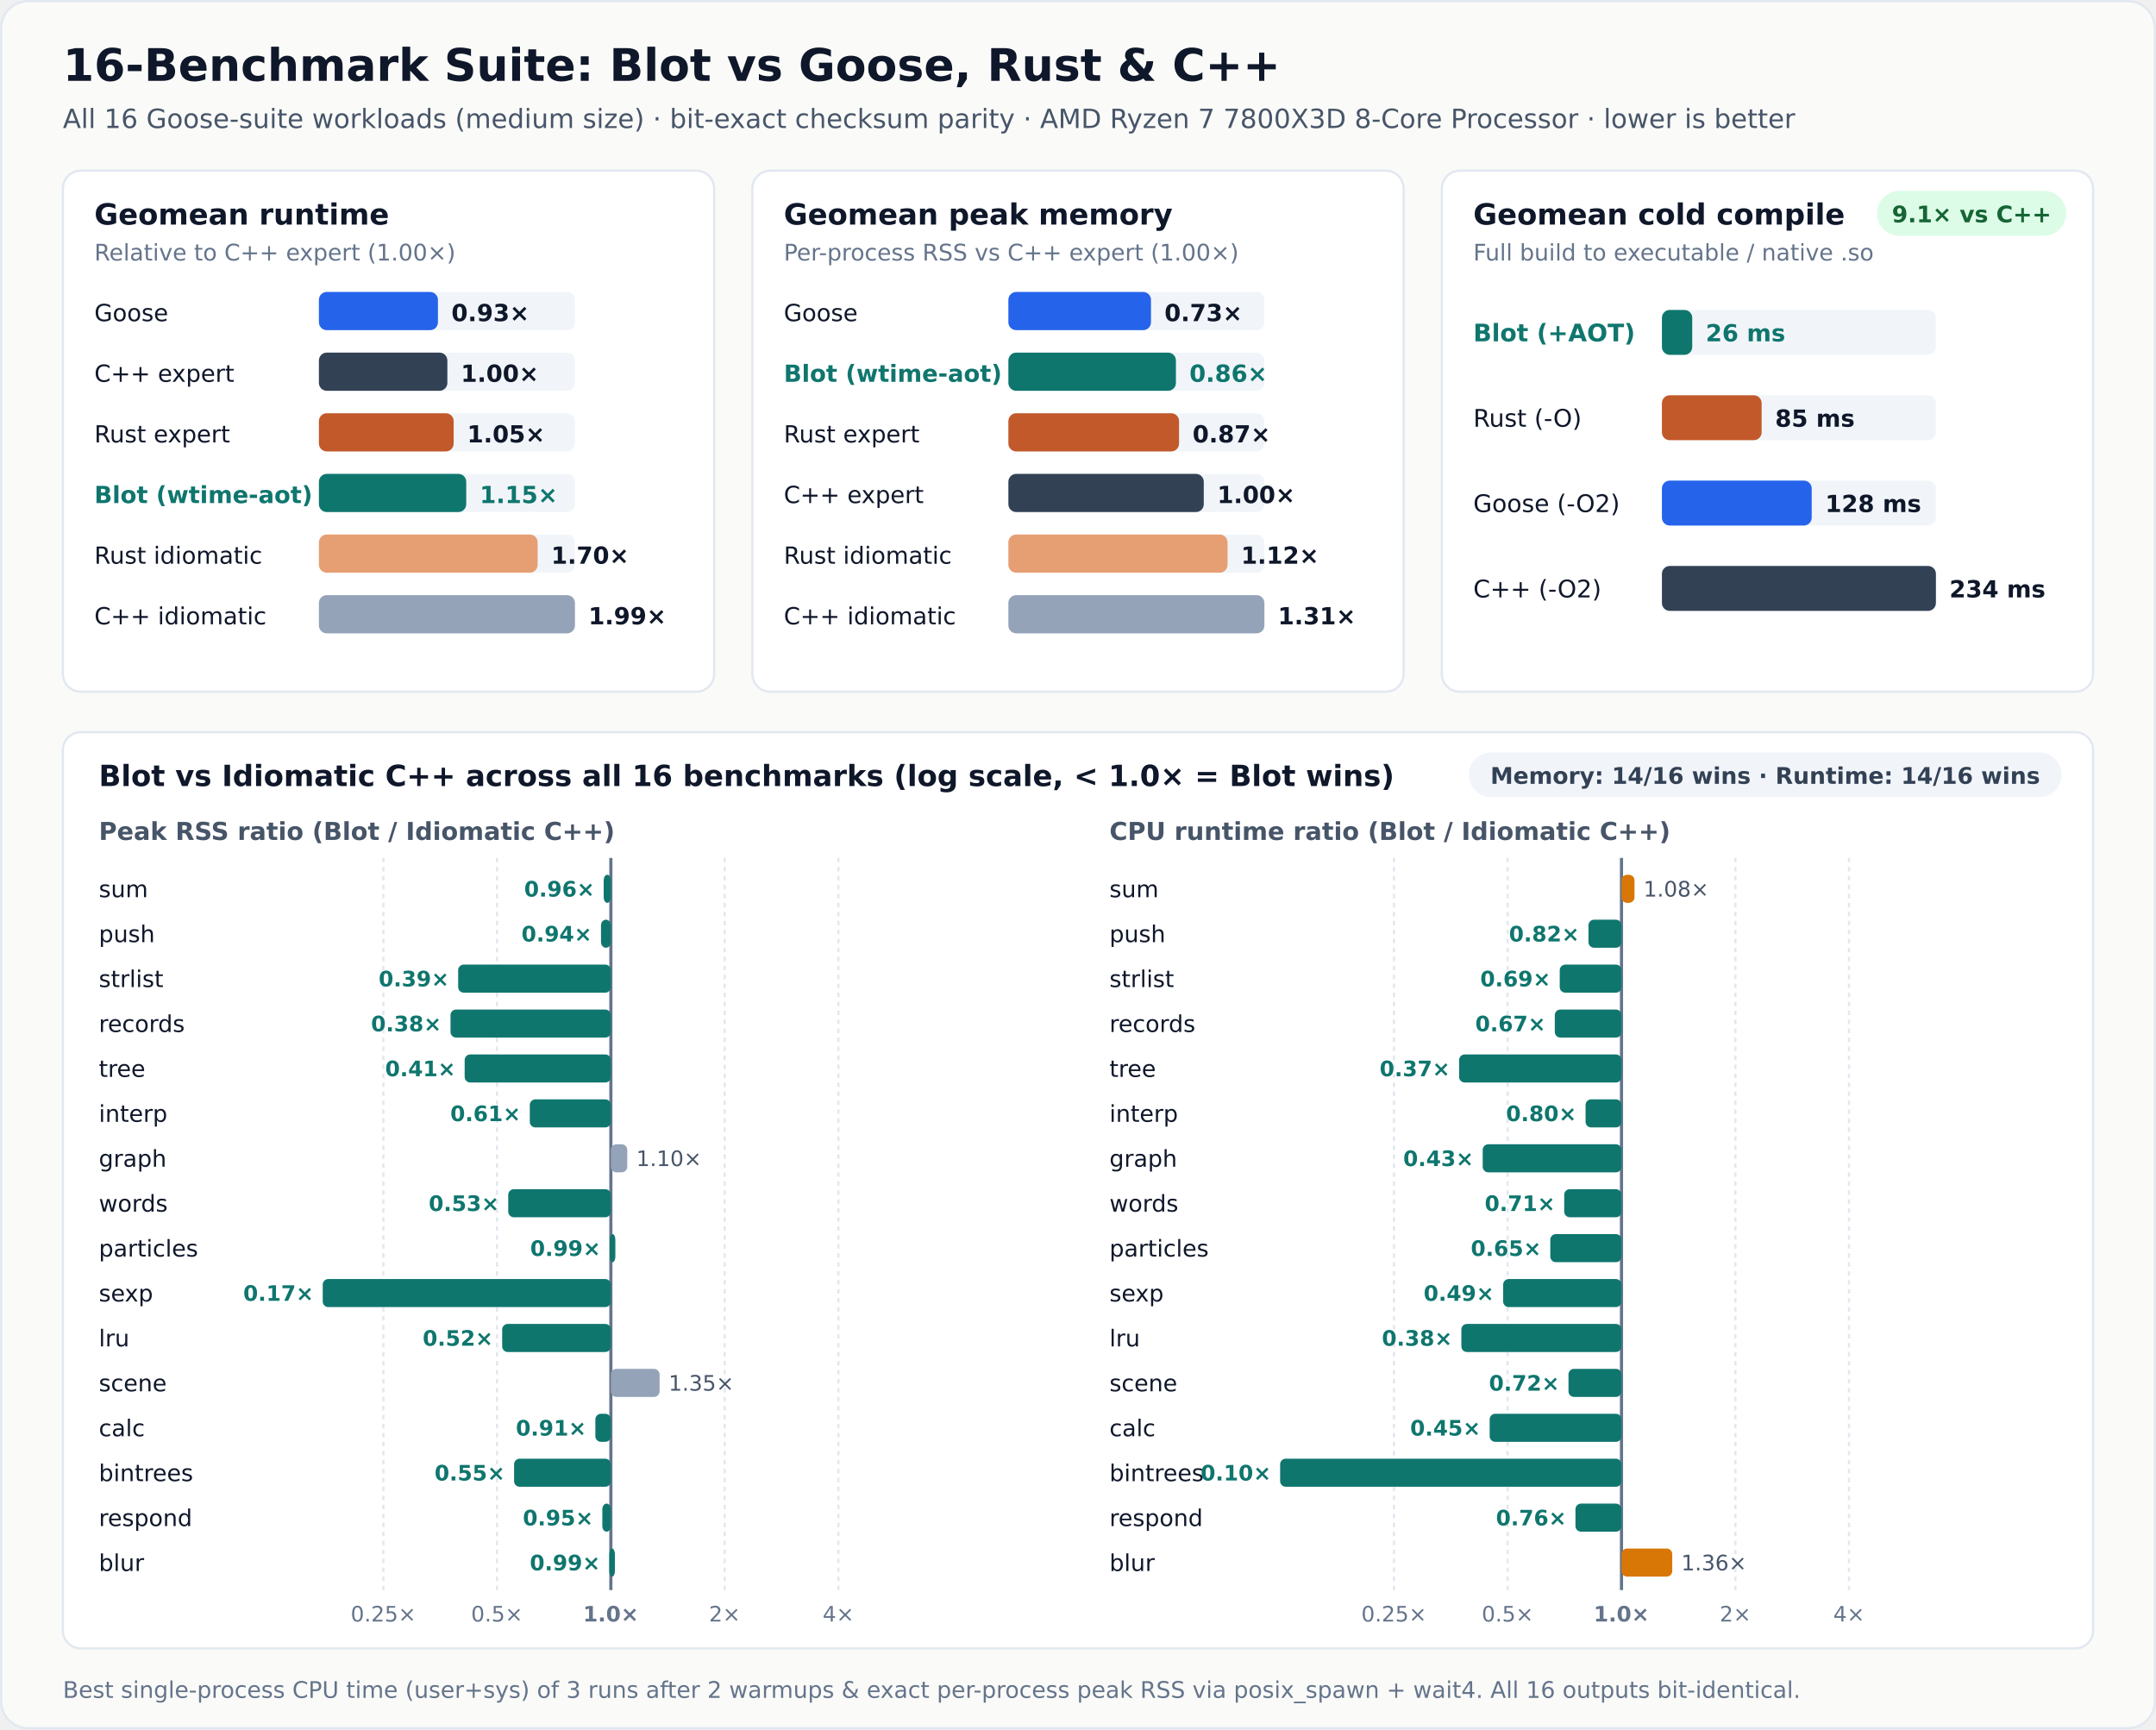
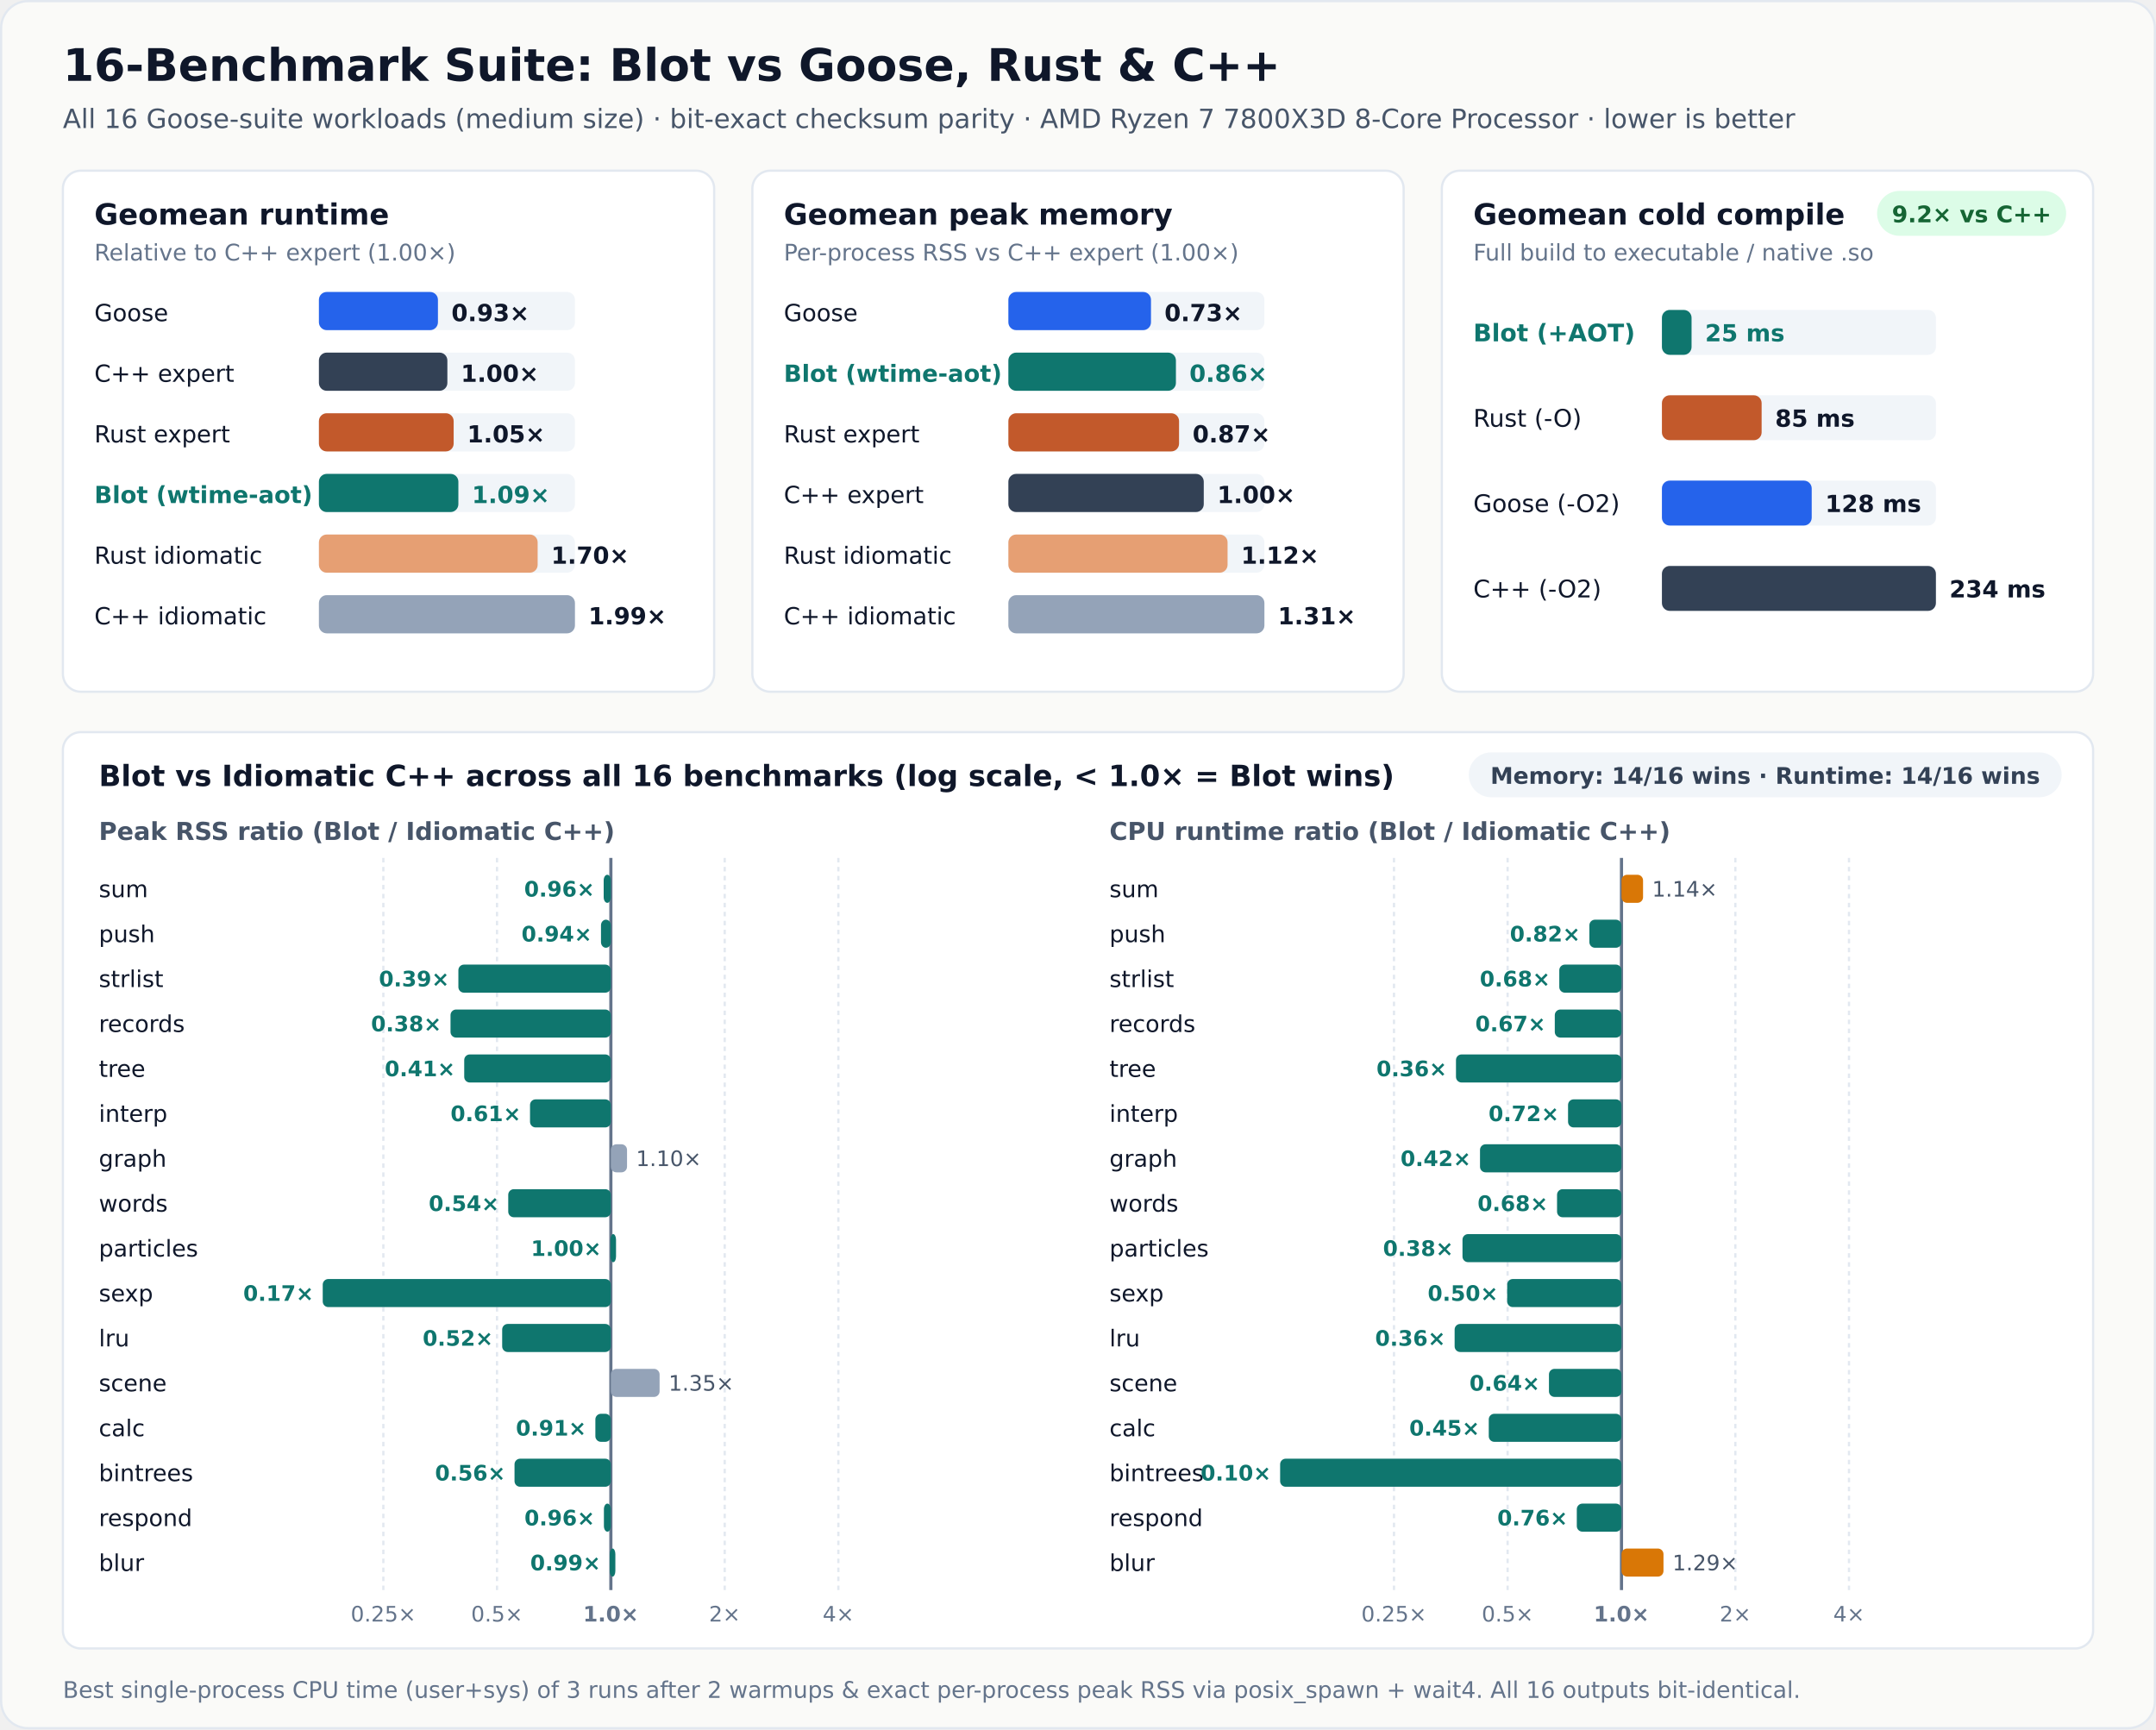
<svg xmlns="http://www.w3.org/2000/svg" width="960" height="770" viewBox="0 0 960 770" role="img" aria-label="16-benchmark suite summary: Blot vs Goose, Rust, and C++">
  <rect x="0.5" y="0.5" width="959" height="769" rx="12" fill="#fafaf8" stroke="#e2e8f0" />
  <text x="28.0" y="36.0" font-family="'DejaVu Sans', system-ui, -apple-system, 'Segoe UI', Helvetica, Arial, sans-serif" font-size="20" font-weight="700" fill="#0f172a" text-anchor="start">16-Benchmark Suite: Blot vs Goose, Rust &amp; C++</text>
  <text x="28.0" y="57.0" font-family="'DejaVu Sans', system-ui, -apple-system, 'Segoe UI', Helvetica, Arial, sans-serif" font-size="11.8" font-weight="400" fill="#475569" text-anchor="start">All 16 Goose-suite workloads (medium size) · bit-exact checksum parity · AMD Ryzen 7 7800X3D 8-Core Processor · lower is better</text>
  <rect x="28" y="76" width="290" height="232" rx="8" fill="#ffffff" stroke="#e2e8f0" />
  <text x="42.0" y="100.0" font-family="'DejaVu Sans', system-ui, -apple-system, 'Segoe UI', Helvetica, Arial, sans-serif" font-size="13.0" font-weight="700" fill="#0f172a" text-anchor="start">Geomean runtime</text>
  <text x="42.0" y="116.0" font-family="'DejaVu Sans', system-ui, -apple-system, 'Segoe UI', Helvetica, Arial, sans-serif" font-size="10.2" font-weight="400" fill="#64748b" text-anchor="start">Relative to C++ expert (1.00×)</text>
  <text x="42.0" y="143.0" font-family="'DejaVu Sans', system-ui, -apple-system, 'Segoe UI', Helvetica, Arial, sans-serif" font-size="10.5" font-weight="500" fill="#0f172a" text-anchor="start">Goose</text>
  <rect x="142.0" y="130.0" width="114.0" height="17" rx="3.5" fill="#f1f5f9" />
  <rect x="142.0" y="130.0" width="53.0" height="17" rx="3.5" fill="#2563eb" />
  <text x="201.0" y="143.0" font-family="'DejaVu Sans', system-ui, -apple-system, 'Segoe UI', Helvetica, Arial, sans-serif" font-size="10.5" font-weight="600" fill="#0f172a" text-anchor="start">0.93×</text>
  <text x="42.0" y="170.0" font-family="'DejaVu Sans', system-ui, -apple-system, 'Segoe UI', Helvetica, Arial, sans-serif" font-size="10.5" font-weight="500" fill="#0f172a" text-anchor="start">C++ expert</text>
  <rect x="142.0" y="157.0" width="114.0" height="17" rx="3.5" fill="#f1f5f9" />
  <rect x="142.0" y="157.0" width="57.2" height="17" rx="3.5" fill="#334155" />
  <text x="205.2" y="170.0" font-family="'DejaVu Sans', system-ui, -apple-system, 'Segoe UI', Helvetica, Arial, sans-serif" font-size="10.5" font-weight="600" fill="#0f172a" text-anchor="start">1.00×</text>
  <text x="42.0" y="197.0" font-family="'DejaVu Sans', system-ui, -apple-system, 'Segoe UI', Helvetica, Arial, sans-serif" font-size="10.5" font-weight="500" fill="#0f172a" text-anchor="start">Rust expert</text>
  <rect x="142.0" y="184.0" width="114.0" height="17" rx="3.5" fill="#f1f5f9" />
  <rect x="142.0" y="184.0" width="60.0" height="17" rx="3.5" fill="#c2592b" />
  <text x="208.0" y="197.0" font-family="'DejaVu Sans', system-ui, -apple-system, 'Segoe UI', Helvetica, Arial, sans-serif" font-size="10.5" font-weight="600" fill="#0f172a" text-anchor="start">1.05×</text>
  <text x="42.0" y="224.0" font-family="'DejaVu Sans', system-ui, -apple-system, 'Segoe UI', Helvetica, Arial, sans-serif" font-size="10.5" font-weight="700" fill="#0f766e" text-anchor="start">Blot (wtime-aot)</text>
  <rect x="142.0" y="211.0" width="114.0" height="17" rx="3.5" fill="#f1f5f9" />
-   <rect x="142.0" y="211.0" width="65.6" height="17" rx="3.5" fill="#0f766e" />
-   <text x="213.6" y="224.0" font-family="'DejaVu Sans', system-ui, -apple-system, 'Segoe UI', Helvetica, Arial, sans-serif" font-size="10.5" font-weight="700" fill="#0f766e" text-anchor="start">1.15×</text>
+   <rect x="142.0" y="211.0" width="62.1" height="17" rx="3.5" fill="#0f766e" />
+   <text x="210.1" y="224.0" font-family="'DejaVu Sans', system-ui, -apple-system, 'Segoe UI', Helvetica, Arial, sans-serif" font-size="10.5" font-weight="700" fill="#0f766e" text-anchor="start">1.09×</text>
  <text x="42.0" y="251.0" font-family="'DejaVu Sans', system-ui, -apple-system, 'Segoe UI', Helvetica, Arial, sans-serif" font-size="10.5" font-weight="500" fill="#0f172a" text-anchor="start">Rust idiomatic</text>
  <rect x="142.0" y="238.0" width="114.0" height="17" rx="3.5" fill="#f1f5f9" />
  <rect x="142.0" y="238.0" width="97.4" height="17" rx="3.5" fill="#e69f73" />
  <text x="245.4" y="251.0" font-family="'DejaVu Sans', system-ui, -apple-system, 'Segoe UI', Helvetica, Arial, sans-serif" font-size="10.5" font-weight="600" fill="#0f172a" text-anchor="start">1.70×</text>
  <text x="42.0" y="278.0" font-family="'DejaVu Sans', system-ui, -apple-system, 'Segoe UI', Helvetica, Arial, sans-serif" font-size="10.5" font-weight="500" fill="#0f172a" text-anchor="start">C++ idiomatic</text>
  <rect x="142.0" y="265.0" width="114.0" height="17" rx="3.5" fill="#f1f5f9" />
  <rect x="142.0" y="265.0" width="114.0" height="17" rx="3.5" fill="#94a3b8" />
  <text x="262.0" y="278.0" font-family="'DejaVu Sans', system-ui, -apple-system, 'Segoe UI', Helvetica, Arial, sans-serif" font-size="10.5" font-weight="600" fill="#0f172a" text-anchor="start">1.99×</text>
  <rect x="335" y="76" width="290" height="232" rx="8" fill="#ffffff" stroke="#e2e8f0" />
  <text x="349.0" y="100.0" font-family="'DejaVu Sans', system-ui, -apple-system, 'Segoe UI', Helvetica, Arial, sans-serif" font-size="13.0" font-weight="700" fill="#0f172a" text-anchor="start">Geomean peak memory</text>
  <text x="349.0" y="116.0" font-family="'DejaVu Sans', system-ui, -apple-system, 'Segoe UI', Helvetica, Arial, sans-serif" font-size="10.2" font-weight="400" fill="#64748b" text-anchor="start">Per-process RSS vs C++ expert (1.00×)</text>
  <text x="349.0" y="143.0" font-family="'DejaVu Sans', system-ui, -apple-system, 'Segoe UI', Helvetica, Arial, sans-serif" font-size="10.5" font-weight="500" fill="#0f172a" text-anchor="start">Goose</text>
  <rect x="449.0" y="130.0" width="114.0" height="17" rx="3.5" fill="#f1f5f9" />
  <rect x="449.0" y="130.0" width="63.5" height="17" rx="3.5" fill="#2563eb" />
  <text x="518.5" y="143.0" font-family="'DejaVu Sans', system-ui, -apple-system, 'Segoe UI', Helvetica, Arial, sans-serif" font-size="10.5" font-weight="600" fill="#0f172a" text-anchor="start">0.73×</text>
  <text x="349.0" y="170.0" font-family="'DejaVu Sans', system-ui, -apple-system, 'Segoe UI', Helvetica, Arial, sans-serif" font-size="10.5" font-weight="700" fill="#0f766e" text-anchor="start">Blot (wtime-aot)</text>
  <rect x="449.0" y="157.0" width="114.0" height="17" rx="3.5" fill="#f1f5f9" />
  <rect x="449.0" y="157.0" width="74.6" height="17" rx="3.5" fill="#0f766e" />
  <text x="529.6" y="170.0" font-family="'DejaVu Sans', system-ui, -apple-system, 'Segoe UI', Helvetica, Arial, sans-serif" font-size="10.5" font-weight="700" fill="#0f766e" text-anchor="start">0.86×</text>
  <text x="349.0" y="197.0" font-family="'DejaVu Sans', system-ui, -apple-system, 'Segoe UI', Helvetica, Arial, sans-serif" font-size="10.5" font-weight="500" fill="#0f172a" text-anchor="start">Rust expert</text>
  <rect x="449.0" y="184.0" width="114.0" height="17" rx="3.5" fill="#f1f5f9" />
  <rect x="449.0" y="184.0" width="76.0" height="17" rx="3.5" fill="#c2592b" />
  <text x="531.0" y="197.0" font-family="'DejaVu Sans', system-ui, -apple-system, 'Segoe UI', Helvetica, Arial, sans-serif" font-size="10.5" font-weight="600" fill="#0f172a" text-anchor="start">0.87×</text>
  <text x="349.0" y="224.0" font-family="'DejaVu Sans', system-ui, -apple-system, 'Segoe UI', Helvetica, Arial, sans-serif" font-size="10.5" font-weight="500" fill="#0f172a" text-anchor="start">C++ expert</text>
  <rect x="449.0" y="211.0" width="114.0" height="17" rx="3.5" fill="#f1f5f9" />
  <rect x="449.0" y="211.0" width="87.0" height="17" rx="3.5" fill="#334155" />
  <text x="542.0" y="224.0" font-family="'DejaVu Sans', system-ui, -apple-system, 'Segoe UI', Helvetica, Arial, sans-serif" font-size="10.5" font-weight="600" fill="#0f172a" text-anchor="start">1.00×</text>
  <text x="349.0" y="251.0" font-family="'DejaVu Sans', system-ui, -apple-system, 'Segoe UI', Helvetica, Arial, sans-serif" font-size="10.5" font-weight="500" fill="#0f172a" text-anchor="start">Rust idiomatic</text>
  <rect x="449.0" y="238.0" width="114.0" height="17" rx="3.5" fill="#f1f5f9" />
  <rect x="449.0" y="238.0" width="97.6" height="17" rx="3.5" fill="#e69f73" />
  <text x="552.6" y="251.0" font-family="'DejaVu Sans', system-ui, -apple-system, 'Segoe UI', Helvetica, Arial, sans-serif" font-size="10.5" font-weight="600" fill="#0f172a" text-anchor="start">1.12×</text>
  <text x="349.0" y="278.0" font-family="'DejaVu Sans', system-ui, -apple-system, 'Segoe UI', Helvetica, Arial, sans-serif" font-size="10.5" font-weight="500" fill="#0f172a" text-anchor="start">C++ idiomatic</text>
  <rect x="449.0" y="265.0" width="114.0" height="17" rx="3.5" fill="#f1f5f9" />
  <rect x="449.0" y="265.0" width="114.0" height="17" rx="3.5" fill="#94a3b8" />
  <text x="569.0" y="278.0" font-family="'DejaVu Sans', system-ui, -apple-system, 'Segoe UI', Helvetica, Arial, sans-serif" font-size="10.5" font-weight="600" fill="#0f172a" text-anchor="start">1.31×</text>
  <rect x="642" y="76" width="290" height="232" rx="8" fill="#ffffff" stroke="#e2e8f0" />
  <text x="656.0" y="100.0" font-family="'DejaVu Sans', system-ui, -apple-system, 'Segoe UI', Helvetica, Arial, sans-serif" font-size="13.0" font-weight="700" fill="#0f172a" text-anchor="start">Geomean cold compile</text>
  <rect x="835.8" y="85.0" width="84.2" height="20.0" rx="10" fill="#dcfce7" />
-   <text x="877.9" y="99.0" font-family="'DejaVu Sans', system-ui, -apple-system, 'Segoe UI', Helvetica, Arial, sans-serif" font-size="10.2" font-weight="600" fill="#166534" text-anchor="middle">9.1× vs C++</text>
+   <text x="877.9" y="99.0" font-family="'DejaVu Sans', system-ui, -apple-system, 'Segoe UI', Helvetica, Arial, sans-serif" font-size="10.2" font-weight="600" fill="#166534" text-anchor="middle">9.2× vs C++</text>
  <text x="656.0" y="116.0" font-family="'DejaVu Sans', system-ui, -apple-system, 'Segoe UI', Helvetica, Arial, sans-serif" font-size="10.2" font-weight="400" fill="#64748b" text-anchor="start">Full build to executable / native .so</text>
  <text x="656.0" y="152.0" font-family="'DejaVu Sans', system-ui, -apple-system, 'Segoe UI', Helvetica, Arial, sans-serif" font-size="10.8" font-weight="700" fill="#0f766e" text-anchor="start">Blot (+AOT)</text>
  <rect x="740.0" y="138.0" width="122.0" height="20" rx="3.5" fill="#f1f5f9" />
-   <rect x="740.0" y="138.0" width="13.5" height="20" rx="3.5" fill="#0f766e" />
-   <text x="759.5" y="152.0" font-family="'DejaVu Sans', system-ui, -apple-system, 'Segoe UI', Helvetica, Arial, sans-serif" font-size="10.5" font-weight="700" fill="#0f766e" text-anchor="start">26 ms</text>
+   <rect x="740.0" y="138.0" width="13.2" height="20" rx="3.5" fill="#0f766e" />
+   <text x="759.2" y="152.0" font-family="'DejaVu Sans', system-ui, -apple-system, 'Segoe UI', Helvetica, Arial, sans-serif" font-size="10.5" font-weight="700" fill="#0f766e" text-anchor="start">25 ms</text>
  <text x="656.0" y="190.0" font-family="'DejaVu Sans', system-ui, -apple-system, 'Segoe UI', Helvetica, Arial, sans-serif" font-size="10.8" font-weight="500" fill="#0f172a" text-anchor="start">Rust (-O)</text>
  <rect x="740.0" y="176.0" width="122.0" height="20" rx="3.5" fill="#f1f5f9" />
  <rect x="740.0" y="176.0" width="44.4" height="20" rx="3.5" fill="#c2592b" />
  <text x="790.4" y="190.0" font-family="'DejaVu Sans', system-ui, -apple-system, 'Segoe UI', Helvetica, Arial, sans-serif" font-size="10.5" font-weight="600" fill="#0f172a" text-anchor="start">85 ms</text>
  <text x="656.0" y="228.0" font-family="'DejaVu Sans', system-ui, -apple-system, 'Segoe UI', Helvetica, Arial, sans-serif" font-size="10.8" font-weight="500" fill="#0f172a" text-anchor="start">Goose (-O2)</text>
  <rect x="740.0" y="214.0" width="122.0" height="20" rx="3.5" fill="#f1f5f9" />
  <rect x="740.0" y="214.0" width="66.7" height="20" rx="3.5" fill="#2563eb" />
  <text x="812.7" y="228.0" font-family="'DejaVu Sans', system-ui, -apple-system, 'Segoe UI', Helvetica, Arial, sans-serif" font-size="10.5" font-weight="600" fill="#0f172a" text-anchor="start">128 ms</text>
  <text x="656.0" y="266.0" font-family="'DejaVu Sans', system-ui, -apple-system, 'Segoe UI', Helvetica, Arial, sans-serif" font-size="10.8" font-weight="500" fill="#0f172a" text-anchor="start">C++ (-O2)</text>
  <rect x="740.0" y="252.0" width="122.0" height="20" rx="3.5" fill="#f1f5f9" />
  <rect x="740.0" y="252.0" width="122.0" height="20" rx="3.5" fill="#334155" />
  <text x="868.0" y="266.0" font-family="'DejaVu Sans', system-ui, -apple-system, 'Segoe UI', Helvetica, Arial, sans-serif" font-size="10.5" font-weight="600" fill="#0f172a" text-anchor="start">234 ms</text>
  <rect x="28" y="326" width="904" height="408" rx="8" fill="#ffffff" stroke="#e2e8f0" />
  <text x="44.0" y="350.0" font-family="'DejaVu Sans', system-ui, -apple-system, 'Segoe UI', Helvetica, Arial, sans-serif" font-size="13.0" font-weight="700" fill="#0f172a" text-anchor="start">Blot vs Idiomatic C++ across all 16 benchmarks (log scale, &lt; 1.0× = Blot wins)</text>
  <rect x="654.0" y="335.0" width="264.0" height="20.0" rx="10" fill="#f1f5f9" />
  <text x="786.0" y="349.0" font-family="'DejaVu Sans', system-ui, -apple-system, 'Segoe UI', Helvetica, Arial, sans-serif" font-size="10.2" font-weight="600" fill="#334155" text-anchor="middle">Memory: 14/16 wins · Runtime: 14/16 wins</text>
  <text x="44.0" y="374.0" font-family="'DejaVu Sans', system-ui, -apple-system, 'Segoe UI', Helvetica, Arial, sans-serif" font-size="11.0" font-weight="600" fill="#475569" text-anchor="start">Peak RSS ratio (Blot / Idiomatic C++)</text>
  <line x1="170.7" y1="382" x2="170.7" y2="708" stroke="#e2e8f0" stroke-width="1" stroke-dasharray="2,2" />
  <text x="170.7" y="722.0" font-family="'DejaVu Sans', system-ui, -apple-system, 'Segoe UI', Helvetica, Arial, sans-serif" font-size="9.5" font-weight="400" fill="#64748b" text-anchor="middle">0.25×</text>
  <line x1="221.3" y1="382" x2="221.3" y2="708" stroke="#e2e8f0" stroke-width="1" stroke-dasharray="2,2" />
  <text x="221.3" y="722.0" font-family="'DejaVu Sans', system-ui, -apple-system, 'Segoe UI', Helvetica, Arial, sans-serif" font-size="9.5" font-weight="400" fill="#64748b" text-anchor="middle">0.5×</text>
  <line x1="272.0" y1="382" x2="272.0" y2="708" stroke="#64748b" stroke-width="1.4" />
  <text x="272.0" y="722.0" font-family="'DejaVu Sans', system-ui, -apple-system, 'Segoe UI', Helvetica, Arial, sans-serif" font-size="9.5" font-weight="600" fill="#64748b" text-anchor="middle">1.0×</text>
  <line x1="322.7" y1="382" x2="322.7" y2="708" stroke="#e2e8f0" stroke-width="1" stroke-dasharray="2,2" />
  <text x="322.7" y="722.0" font-family="'DejaVu Sans', system-ui, -apple-system, 'Segoe UI', Helvetica, Arial, sans-serif" font-size="9.5" font-weight="400" fill="#64748b" text-anchor="middle">2×</text>
  <line x1="373.3" y1="382" x2="373.3" y2="708" stroke="#e2e8f0" stroke-width="1" stroke-dasharray="2,2" />
  <text x="373.3" y="722.0" font-family="'DejaVu Sans', system-ui, -apple-system, 'Segoe UI', Helvetica, Arial, sans-serif" font-size="9.5" font-weight="400" fill="#64748b" text-anchor="middle">4×</text>
  <text x="44.0" y="399.5" font-family="'DejaVu Sans', system-ui, -apple-system, 'Segoe UI', Helvetica, Arial, sans-serif" font-size="10.3" font-weight="500" fill="#0f172a" text-anchor="start">sum</text>
  <rect x="268.8" y="389.5" width="3.2" height="12.5" rx="2.5" fill="#0f766e" />
  <text x="264.8" y="399.2" font-family="'DejaVu Sans', system-ui, -apple-system, 'Segoe UI', Helvetica, Arial, sans-serif" font-size="9.5" font-weight="600" fill="#0f766e" text-anchor="end">0.96×</text>
  <text x="44.0" y="419.5" font-family="'DejaVu Sans', system-ui, -apple-system, 'Segoe UI', Helvetica, Arial, sans-serif" font-size="10.3" font-weight="500" fill="#0f172a" text-anchor="start">push</text>
  <rect x="267.6" y="409.5" width="4.4" height="12.5" rx="2.5" fill="#0f766e" />
  <text x="263.6" y="419.2" font-family="'DejaVu Sans', system-ui, -apple-system, 'Segoe UI', Helvetica, Arial, sans-serif" font-size="9.5" font-weight="600" fill="#0f766e" text-anchor="end">0.94×</text>
  <text x="44.0" y="439.5" font-family="'DejaVu Sans', system-ui, -apple-system, 'Segoe UI', Helvetica, Arial, sans-serif" font-size="10.3" font-weight="500" fill="#0f172a" text-anchor="start">strlist</text>
-   <rect x="204.0" y="429.5" width="68.0" height="12.5" rx="2.5" fill="#0f766e" />
-   <text x="200.0" y="439.2" font-family="'DejaVu Sans', system-ui, -apple-system, 'Segoe UI', Helvetica, Arial, sans-serif" font-size="9.5" font-weight="600" fill="#0f766e" text-anchor="end">0.39×</text>
+   <rect x="204.1" y="429.5" width="67.9" height="12.5" rx="2.5" fill="#0f766e" />
+   <text x="200.1" y="439.2" font-family="'DejaVu Sans', system-ui, -apple-system, 'Segoe UI', Helvetica, Arial, sans-serif" font-size="9.5" font-weight="600" fill="#0f766e" text-anchor="end">0.39×</text>
  <text x="44.0" y="459.5" font-family="'DejaVu Sans', system-ui, -apple-system, 'Segoe UI', Helvetica, Arial, sans-serif" font-size="10.3" font-weight="500" fill="#0f172a" text-anchor="start">records</text>
  <rect x="200.6" y="449.5" width="71.4" height="12.5" rx="2.5" fill="#0f766e" />
  <text x="196.6" y="459.2" font-family="'DejaVu Sans', system-ui, -apple-system, 'Segoe UI', Helvetica, Arial, sans-serif" font-size="9.5" font-weight="600" fill="#0f766e" text-anchor="end">0.38×</text>
  <text x="44.0" y="479.5" font-family="'DejaVu Sans', system-ui, -apple-system, 'Segoe UI', Helvetica, Arial, sans-serif" font-size="10.3" font-weight="500" fill="#0f172a" text-anchor="start">tree</text>
-   <rect x="206.9" y="469.5" width="65.1" height="12.5" rx="2.5" fill="#0f766e" />
-   <text x="202.9" y="479.2" font-family="'DejaVu Sans', system-ui, -apple-system, 'Segoe UI', Helvetica, Arial, sans-serif" font-size="9.5" font-weight="600" fill="#0f766e" text-anchor="end">0.41×</text>
+   <rect x="206.7" y="469.5" width="65.3" height="12.5" rx="2.5" fill="#0f766e" />
+   <text x="202.7" y="479.2" font-family="'DejaVu Sans', system-ui, -apple-system, 'Segoe UI', Helvetica, Arial, sans-serif" font-size="9.5" font-weight="600" fill="#0f766e" text-anchor="end">0.41×</text>
  <text x="44.0" y="499.5" font-family="'DejaVu Sans', system-ui, -apple-system, 'Segoe UI', Helvetica, Arial, sans-serif" font-size="10.3" font-weight="500" fill="#0f172a" text-anchor="start">interp</text>
-   <rect x="235.9" y="489.5" width="36.1" height="12.5" rx="2.5" fill="#0f766e" />
-   <text x="231.9" y="499.2" font-family="'DejaVu Sans', system-ui, -apple-system, 'Segoe UI', Helvetica, Arial, sans-serif" font-size="9.5" font-weight="600" fill="#0f766e" text-anchor="end">0.61×</text>
+   <rect x="236.0" y="489.5" width="36.0" height="12.5" rx="2.5" fill="#0f766e" />
+   <text x="232.0" y="499.2" font-family="'DejaVu Sans', system-ui, -apple-system, 'Segoe UI', Helvetica, Arial, sans-serif" font-size="9.5" font-weight="600" fill="#0f766e" text-anchor="end">0.61×</text>
  <text x="44.0" y="519.5" font-family="'DejaVu Sans', system-ui, -apple-system, 'Segoe UI', Helvetica, Arial, sans-serif" font-size="10.3" font-weight="500" fill="#0f172a" text-anchor="start">graph</text>
-   <rect x="272.0" y="509.5" width="7.3" height="12.5" rx="2.5" fill="#94a3b8" />
-   <text x="283.3" y="519.2" font-family="'DejaVu Sans', system-ui, -apple-system, 'Segoe UI', Helvetica, Arial, sans-serif" font-size="9.5" font-weight="500" fill="#475569" text-anchor="start">1.10×</text>
+   <rect x="272.0" y="509.5" width="7.2" height="12.5" rx="2.5" fill="#94a3b8" />
+   <text x="283.2" y="519.2" font-family="'DejaVu Sans', system-ui, -apple-system, 'Segoe UI', Helvetica, Arial, sans-serif" font-size="9.5" font-weight="500" fill="#475569" text-anchor="start">1.10×</text>
  <text x="44.0" y="539.5" font-family="'DejaVu Sans', system-ui, -apple-system, 'Segoe UI', Helvetica, Arial, sans-serif" font-size="10.3" font-weight="500" fill="#0f172a" text-anchor="start">words</text>
  <rect x="226.3" y="529.5" width="45.7" height="12.5" rx="2.5" fill="#0f766e" />
-   <text x="222.3" y="539.2" font-family="'DejaVu Sans', system-ui, -apple-system, 'Segoe UI', Helvetica, Arial, sans-serif" font-size="9.5" font-weight="600" fill="#0f766e" text-anchor="end">0.53×</text>
+   <text x="222.3" y="539.2" font-family="'DejaVu Sans', system-ui, -apple-system, 'Segoe UI', Helvetica, Arial, sans-serif" font-size="9.5" font-weight="600" fill="#0f766e" text-anchor="end">0.54×</text>
  <text x="44.0" y="559.5" font-family="'DejaVu Sans', system-ui, -apple-system, 'Segoe UI', Helvetica, Arial, sans-serif" font-size="10.3" font-weight="500" fill="#0f172a" text-anchor="start">particles</text>
-   <rect x="271.5" y="549.5" width="2.5" height="12.5" rx="2.5" fill="#0f766e" />
-   <text x="267.5" y="559.2" font-family="'DejaVu Sans', system-ui, -apple-system, 'Segoe UI', Helvetica, Arial, sans-serif" font-size="9.5" font-weight="600" fill="#0f766e" text-anchor="end">0.99×</text>
+   <rect x="271.8" y="549.5" width="2.5" height="12.5" rx="2.5" fill="#0f766e" />
+   <text x="267.8" y="559.2" font-family="'DejaVu Sans', system-ui, -apple-system, 'Segoe UI', Helvetica, Arial, sans-serif" font-size="9.5" font-weight="600" fill="#0f766e" text-anchor="end">1.00×</text>
  <text x="44.0" y="579.5" font-family="'DejaVu Sans', system-ui, -apple-system, 'Segoe UI', Helvetica, Arial, sans-serif" font-size="10.3" font-weight="500" fill="#0f172a" text-anchor="start">sexp</text>
  <rect x="143.7" y="569.5" width="128.3" height="12.5" rx="2.5" fill="#0f766e" />
  <text x="139.7" y="579.2" font-family="'DejaVu Sans', system-ui, -apple-system, 'Segoe UI', Helvetica, Arial, sans-serif" font-size="9.5" font-weight="600" fill="#0f766e" text-anchor="end">0.17×</text>
  <text x="44.0" y="599.5" font-family="'DejaVu Sans', system-ui, -apple-system, 'Segoe UI', Helvetica, Arial, sans-serif" font-size="10.3" font-weight="500" fill="#0f172a" text-anchor="start">lru</text>
  <rect x="223.6" y="589.5" width="48.4" height="12.5" rx="2.5" fill="#0f766e" />
  <text x="219.6" y="599.2" font-family="'DejaVu Sans', system-ui, -apple-system, 'Segoe UI', Helvetica, Arial, sans-serif" font-size="9.5" font-weight="600" fill="#0f766e" text-anchor="end">0.52×</text>
  <text x="44.0" y="619.5" font-family="'DejaVu Sans', system-ui, -apple-system, 'Segoe UI', Helvetica, Arial, sans-serif" font-size="10.3" font-weight="500" fill="#0f172a" text-anchor="start">scene</text>
  <rect x="272.0" y="609.5" width="21.7" height="12.5" rx="2.5" fill="#94a3b8" />
  <text x="297.7" y="619.2" font-family="'DejaVu Sans', system-ui, -apple-system, 'Segoe UI', Helvetica, Arial, sans-serif" font-size="9.5" font-weight="500" fill="#475569" text-anchor="start">1.35×</text>
  <text x="44.0" y="639.5" font-family="'DejaVu Sans', system-ui, -apple-system, 'Segoe UI', Helvetica, Arial, sans-serif" font-size="10.3" font-weight="500" fill="#0f172a" text-anchor="start">calc</text>
  <rect x="265.1" y="629.5" width="6.9" height="12.5" rx="2.5" fill="#0f766e" />
  <text x="261.1" y="639.2" font-family="'DejaVu Sans', system-ui, -apple-system, 'Segoe UI', Helvetica, Arial, sans-serif" font-size="9.5" font-weight="600" fill="#0f766e" text-anchor="end">0.91×</text>
  <text x="44.0" y="659.5" font-family="'DejaVu Sans', system-ui, -apple-system, 'Segoe UI', Helvetica, Arial, sans-serif" font-size="10.3" font-weight="500" fill="#0f172a" text-anchor="start">bintrees</text>
-   <rect x="228.9" y="649.5" width="43.1" height="12.5" rx="2.5" fill="#0f766e" />
-   <text x="224.9" y="659.2" font-family="'DejaVu Sans', system-ui, -apple-system, 'Segoe UI', Helvetica, Arial, sans-serif" font-size="9.5" font-weight="600" fill="#0f766e" text-anchor="end">0.55×</text>
+   <rect x="229.1" y="649.5" width="42.9" height="12.5" rx="2.5" fill="#0f766e" />
+   <text x="225.1" y="659.2" font-family="'DejaVu Sans', system-ui, -apple-system, 'Segoe UI', Helvetica, Arial, sans-serif" font-size="9.5" font-weight="600" fill="#0f766e" text-anchor="end">0.56×</text>
  <text x="44.0" y="679.5" font-family="'DejaVu Sans', system-ui, -apple-system, 'Segoe UI', Helvetica, Arial, sans-serif" font-size="10.3" font-weight="500" fill="#0f172a" text-anchor="start">respond</text>
-   <rect x="268.2" y="669.5" width="3.8" height="12.5" rx="2.5" fill="#0f766e" />
-   <text x="264.2" y="679.2" font-family="'DejaVu Sans', system-ui, -apple-system, 'Segoe UI', Helvetica, Arial, sans-serif" font-size="9.5" font-weight="600" fill="#0f766e" text-anchor="end">0.95×</text>
+   <rect x="268.9" y="669.5" width="3.1" height="12.5" rx="2.5" fill="#0f766e" />
+   <text x="264.9" y="679.2" font-family="'DejaVu Sans', system-ui, -apple-system, 'Segoe UI', Helvetica, Arial, sans-serif" font-size="9.5" font-weight="600" fill="#0f766e" text-anchor="end">0.96×</text>
  <text x="44.0" y="699.5" font-family="'DejaVu Sans', system-ui, -apple-system, 'Segoe UI', Helvetica, Arial, sans-serif" font-size="10.3" font-weight="500" fill="#0f172a" text-anchor="start">blur</text>
-   <rect x="271.3" y="689.5" width="2.5" height="12.5" rx="2.5" fill="#0f766e" />
-   <text x="267.3" y="699.2" font-family="'DejaVu Sans', system-ui, -apple-system, 'Segoe UI', Helvetica, Arial, sans-serif" font-size="9.5" font-weight="600" fill="#0f766e" text-anchor="end">0.99×</text>
+   <rect x="271.5" y="689.5" width="2.5" height="12.5" rx="2.5" fill="#0f766e" />
+   <text x="267.5" y="699.2" font-family="'DejaVu Sans', system-ui, -apple-system, 'Segoe UI', Helvetica, Arial, sans-serif" font-size="9.5" font-weight="600" fill="#0f766e" text-anchor="end">0.99×</text>
  <text x="494.0" y="374.0" font-family="'DejaVu Sans', system-ui, -apple-system, 'Segoe UI', Helvetica, Arial, sans-serif" font-size="11.0" font-weight="600" fill="#475569" text-anchor="start">CPU runtime ratio (Blot / Idiomatic C++)</text>
  <line x1="620.7" y1="382" x2="620.7" y2="708" stroke="#e2e8f0" stroke-width="1" stroke-dasharray="2,2" />
  <text x="620.7" y="722.0" font-family="'DejaVu Sans', system-ui, -apple-system, 'Segoe UI', Helvetica, Arial, sans-serif" font-size="9.5" font-weight="400" fill="#64748b" text-anchor="middle">0.25×</text>
  <line x1="671.3" y1="382" x2="671.3" y2="708" stroke="#e2e8f0" stroke-width="1" stroke-dasharray="2,2" />
  <text x="671.3" y="722.0" font-family="'DejaVu Sans', system-ui, -apple-system, 'Segoe UI', Helvetica, Arial, sans-serif" font-size="9.5" font-weight="400" fill="#64748b" text-anchor="middle">0.5×</text>
  <line x1="722.0" y1="382" x2="722.0" y2="708" stroke="#64748b" stroke-width="1.4" />
  <text x="722.0" y="722.0" font-family="'DejaVu Sans', system-ui, -apple-system, 'Segoe UI', Helvetica, Arial, sans-serif" font-size="9.5" font-weight="600" fill="#64748b" text-anchor="middle">1.0×</text>
  <line x1="772.7" y1="382" x2="772.7" y2="708" stroke="#e2e8f0" stroke-width="1" stroke-dasharray="2,2" />
  <text x="772.7" y="722.0" font-family="'DejaVu Sans', system-ui, -apple-system, 'Segoe UI', Helvetica, Arial, sans-serif" font-size="9.5" font-weight="400" fill="#64748b" text-anchor="middle">2×</text>
  <line x1="823.3" y1="382" x2="823.3" y2="708" stroke="#e2e8f0" stroke-width="1" stroke-dasharray="2,2" />
  <text x="823.3" y="722.0" font-family="'DejaVu Sans', system-ui, -apple-system, 'Segoe UI', Helvetica, Arial, sans-serif" font-size="9.5" font-weight="400" fill="#64748b" text-anchor="middle">4×</text>
  <text x="494.0" y="399.5" font-family="'DejaVu Sans', system-ui, -apple-system, 'Segoe UI', Helvetica, Arial, sans-serif" font-size="10.3" font-weight="500" fill="#0f172a" text-anchor="start">sum</text>
-   <rect x="722.0" y="389.5" width="5.8" height="12.5" rx="2.5" fill="#d97706" />
-   <text x="731.8" y="399.2" font-family="'DejaVu Sans', system-ui, -apple-system, 'Segoe UI', Helvetica, Arial, sans-serif" font-size="9.5" font-weight="500" fill="#475569" text-anchor="start">1.08×</text>
+   <rect x="722.0" y="389.5" width="9.6" height="12.5" rx="2.5" fill="#d97706" />
+   <text x="735.6" y="399.2" font-family="'DejaVu Sans', system-ui, -apple-system, 'Segoe UI', Helvetica, Arial, sans-serif" font-size="9.5" font-weight="500" fill="#475569" text-anchor="start">1.14×</text>
  <text x="494.0" y="419.5" font-family="'DejaVu Sans', system-ui, -apple-system, 'Segoe UI', Helvetica, Arial, sans-serif" font-size="10.3" font-weight="500" fill="#0f172a" text-anchor="start">push</text>
-   <rect x="707.3" y="409.5" width="14.7" height="12.5" rx="2.5" fill="#0f766e" />
-   <text x="703.3" y="419.2" font-family="'DejaVu Sans', system-ui, -apple-system, 'Segoe UI', Helvetica, Arial, sans-serif" font-size="9.5" font-weight="600" fill="#0f766e" text-anchor="end">0.82×</text>
+   <rect x="707.7" y="409.5" width="14.3" height="12.5" rx="2.5" fill="#0f766e" />
+   <text x="703.7" y="419.2" font-family="'DejaVu Sans', system-ui, -apple-system, 'Segoe UI', Helvetica, Arial, sans-serif" font-size="9.5" font-weight="600" fill="#0f766e" text-anchor="end">0.82×</text>
  <text x="494.0" y="439.5" font-family="'DejaVu Sans', system-ui, -apple-system, 'Segoe UI', Helvetica, Arial, sans-serif" font-size="10.3" font-weight="500" fill="#0f172a" text-anchor="start">strlist</text>
-   <rect x="694.5" y="429.5" width="27.5" height="12.5" rx="2.5" fill="#0f766e" />
-   <text x="690.5" y="439.2" font-family="'DejaVu Sans', system-ui, -apple-system, 'Segoe UI', Helvetica, Arial, sans-serif" font-size="9.5" font-weight="600" fill="#0f766e" text-anchor="end">0.69×</text>
+   <rect x="694.3" y="429.5" width="27.7" height="12.5" rx="2.5" fill="#0f766e" />
+   <text x="690.3" y="439.2" font-family="'DejaVu Sans', system-ui, -apple-system, 'Segoe UI', Helvetica, Arial, sans-serif" font-size="9.5" font-weight="600" fill="#0f766e" text-anchor="end">0.68×</text>
  <text x="494.0" y="459.5" font-family="'DejaVu Sans', system-ui, -apple-system, 'Segoe UI', Helvetica, Arial, sans-serif" font-size="10.3" font-weight="500" fill="#0f172a" text-anchor="start">records</text>
  <rect x="692.3" y="449.5" width="29.7" height="12.5" rx="2.5" fill="#0f766e" />
  <text x="688.3" y="459.2" font-family="'DejaVu Sans', system-ui, -apple-system, 'Segoe UI', Helvetica, Arial, sans-serif" font-size="9.5" font-weight="600" fill="#0f766e" text-anchor="end">0.67×</text>
  <text x="494.0" y="479.5" font-family="'DejaVu Sans', system-ui, -apple-system, 'Segoe UI', Helvetica, Arial, sans-serif" font-size="10.3" font-weight="500" fill="#0f172a" text-anchor="start">tree</text>
-   <rect x="649.7" y="469.5" width="72.3" height="12.5" rx="2.5" fill="#0f766e" />
-   <text x="645.7" y="479.2" font-family="'DejaVu Sans', system-ui, -apple-system, 'Segoe UI', Helvetica, Arial, sans-serif" font-size="9.5" font-weight="600" fill="#0f766e" text-anchor="end">0.37×</text>
+   <rect x="648.3" y="469.5" width="73.7" height="12.5" rx="2.5" fill="#0f766e" />
+   <text x="644.3" y="479.2" font-family="'DejaVu Sans', system-ui, -apple-system, 'Segoe UI', Helvetica, Arial, sans-serif" font-size="9.5" font-weight="600" fill="#0f766e" text-anchor="end">0.36×</text>
  <text x="494.0" y="499.5" font-family="'DejaVu Sans', system-ui, -apple-system, 'Segoe UI', Helvetica, Arial, sans-serif" font-size="10.3" font-weight="500" fill="#0f172a" text-anchor="start">interp</text>
-   <rect x="706.0" y="489.5" width="16.0" height="12.5" rx="2.5" fill="#0f766e" />
-   <text x="702.0" y="499.2" font-family="'DejaVu Sans', system-ui, -apple-system, 'Segoe UI', Helvetica, Arial, sans-serif" font-size="9.5" font-weight="600" fill="#0f766e" text-anchor="end">0.80×</text>
+   <rect x="698.2" y="489.5" width="23.8" height="12.5" rx="2.5" fill="#0f766e" />
+   <text x="694.2" y="499.2" font-family="'DejaVu Sans', system-ui, -apple-system, 'Segoe UI', Helvetica, Arial, sans-serif" font-size="9.5" font-weight="600" fill="#0f766e" text-anchor="end">0.72×</text>
  <text x="494.0" y="519.5" font-family="'DejaVu Sans', system-ui, -apple-system, 'Segoe UI', Helvetica, Arial, sans-serif" font-size="10.3" font-weight="500" fill="#0f172a" text-anchor="start">graph</text>
-   <rect x="660.2" y="509.5" width="61.8" height="12.5" rx="2.5" fill="#0f766e" />
-   <text x="656.2" y="519.2" font-family="'DejaVu Sans', system-ui, -apple-system, 'Segoe UI', Helvetica, Arial, sans-serif" font-size="9.5" font-weight="600" fill="#0f766e" text-anchor="end">0.43×</text>
+   <rect x="659.0" y="509.5" width="63.0" height="12.5" rx="2.5" fill="#0f766e" />
+   <text x="655.0" y="519.2" font-family="'DejaVu Sans', system-ui, -apple-system, 'Segoe UI', Helvetica, Arial, sans-serif" font-size="9.5" font-weight="600" fill="#0f766e" text-anchor="end">0.42×</text>
  <text x="494.0" y="539.5" font-family="'DejaVu Sans', system-ui, -apple-system, 'Segoe UI', Helvetica, Arial, sans-serif" font-size="10.3" font-weight="500" fill="#0f172a" text-anchor="start">words</text>
-   <rect x="696.5" y="529.5" width="25.5" height="12.5" rx="2.5" fill="#0f766e" />
-   <text x="692.5" y="539.2" font-family="'DejaVu Sans', system-ui, -apple-system, 'Segoe UI', Helvetica, Arial, sans-serif" font-size="9.5" font-weight="600" fill="#0f766e" text-anchor="end">0.71×</text>
+   <rect x="693.3" y="529.5" width="28.7" height="12.5" rx="2.5" fill="#0f766e" />
+   <text x="689.3" y="539.2" font-family="'DejaVu Sans', system-ui, -apple-system, 'Segoe UI', Helvetica, Arial, sans-serif" font-size="9.5" font-weight="600" fill="#0f766e" text-anchor="end">0.68×</text>
  <text x="494.0" y="559.5" font-family="'DejaVu Sans', system-ui, -apple-system, 'Segoe UI', Helvetica, Arial, sans-serif" font-size="10.3" font-weight="500" fill="#0f172a" text-anchor="start">particles</text>
-   <rect x="690.3" y="549.5" width="31.7" height="12.5" rx="2.5" fill="#0f766e" />
-   <text x="686.3" y="559.2" font-family="'DejaVu Sans', system-ui, -apple-system, 'Segoe UI', Helvetica, Arial, sans-serif" font-size="9.5" font-weight="600" fill="#0f766e" text-anchor="end">0.65×</text>
+   <rect x="651.2" y="549.5" width="70.8" height="12.5" rx="2.5" fill="#0f766e" />
+   <text x="647.2" y="559.2" font-family="'DejaVu Sans', system-ui, -apple-system, 'Segoe UI', Helvetica, Arial, sans-serif" font-size="9.5" font-weight="600" fill="#0f766e" text-anchor="end">0.38×</text>
  <text x="494.0" y="579.5" font-family="'DejaVu Sans', system-ui, -apple-system, 'Segoe UI', Helvetica, Arial, sans-serif" font-size="10.3" font-weight="500" fill="#0f172a" text-anchor="start">sexp</text>
-   <rect x="669.3" y="569.5" width="52.7" height="12.5" rx="2.5" fill="#0f766e" />
-   <text x="665.3" y="579.2" font-family="'DejaVu Sans', system-ui, -apple-system, 'Segoe UI', Helvetica, Arial, sans-serif" font-size="9.5" font-weight="600" fill="#0f766e" text-anchor="end">0.49×</text>
+   <rect x="671.1" y="569.5" width="50.9" height="12.5" rx="2.5" fill="#0f766e" />
+   <text x="667.1" y="579.2" font-family="'DejaVu Sans', system-ui, -apple-system, 'Segoe UI', Helvetica, Arial, sans-serif" font-size="9.5" font-weight="600" fill="#0f766e" text-anchor="end">0.50×</text>
  <text x="494.0" y="599.5" font-family="'DejaVu Sans', system-ui, -apple-system, 'Segoe UI', Helvetica, Arial, sans-serif" font-size="10.3" font-weight="500" fill="#0f172a" text-anchor="start">lru</text>
-   <rect x="650.7" y="589.5" width="71.3" height="12.5" rx="2.5" fill="#0f766e" />
-   <text x="646.7" y="599.2" font-family="'DejaVu Sans', system-ui, -apple-system, 'Segoe UI', Helvetica, Arial, sans-serif" font-size="9.5" font-weight="600" fill="#0f766e" text-anchor="end">0.38×</text>
+   <rect x="647.7" y="589.5" width="74.3" height="12.5" rx="2.5" fill="#0f766e" />
+   <text x="643.7" y="599.2" font-family="'DejaVu Sans', system-ui, -apple-system, 'Segoe UI', Helvetica, Arial, sans-serif" font-size="9.5" font-weight="600" fill="#0f766e" text-anchor="end">0.36×</text>
  <text x="494.0" y="619.5" font-family="'DejaVu Sans', system-ui, -apple-system, 'Segoe UI', Helvetica, Arial, sans-serif" font-size="10.3" font-weight="500" fill="#0f172a" text-anchor="start">scene</text>
-   <rect x="698.4" y="609.5" width="23.6" height="12.5" rx="2.5" fill="#0f766e" />
-   <text x="694.4" y="619.2" font-family="'DejaVu Sans', system-ui, -apple-system, 'Segoe UI', Helvetica, Arial, sans-serif" font-size="9.5" font-weight="600" fill="#0f766e" text-anchor="end">0.72×</text>
+   <rect x="689.7" y="609.5" width="32.3" height="12.5" rx="2.5" fill="#0f766e" />
+   <text x="685.7" y="619.2" font-family="'DejaVu Sans', system-ui, -apple-system, 'Segoe UI', Helvetica, Arial, sans-serif" font-size="9.5" font-weight="600" fill="#0f766e" text-anchor="end">0.64×</text>
  <text x="494.0" y="639.5" font-family="'DejaVu Sans', system-ui, -apple-system, 'Segoe UI', Helvetica, Arial, sans-serif" font-size="10.3" font-weight="500" fill="#0f172a" text-anchor="start">calc</text>
-   <rect x="663.3" y="629.5" width="58.7" height="12.5" rx="2.5" fill="#0f766e" />
-   <text x="659.3" y="639.2" font-family="'DejaVu Sans', system-ui, -apple-system, 'Segoe UI', Helvetica, Arial, sans-serif" font-size="9.5" font-weight="600" fill="#0f766e" text-anchor="end">0.45×</text>
+   <rect x="662.9" y="629.5" width="59.1" height="12.5" rx="2.5" fill="#0f766e" />
+   <text x="658.9" y="639.2" font-family="'DejaVu Sans', system-ui, -apple-system, 'Segoe UI', Helvetica, Arial, sans-serif" font-size="9.5" font-weight="600" fill="#0f766e" text-anchor="end">0.45×</text>
  <text x="494.0" y="659.5" font-family="'DejaVu Sans', system-ui, -apple-system, 'Segoe UI', Helvetica, Arial, sans-serif" font-size="10.3" font-weight="500" fill="#0f172a" text-anchor="start">bintrees</text>
  <rect x="570.0" y="649.5" width="152.0" height="12.5" rx="2.5" fill="#0f766e" />
  <text x="566.0" y="659.2" font-family="'DejaVu Sans', system-ui, -apple-system, 'Segoe UI', Helvetica, Arial, sans-serif" font-size="9.5" font-weight="600" fill="#0f766e" text-anchor="end">0.10×</text>
  <text x="494.0" y="679.5" font-family="'DejaVu Sans', system-ui, -apple-system, 'Segoe UI', Helvetica, Arial, sans-serif" font-size="10.3" font-weight="500" fill="#0f172a" text-anchor="start">respond</text>
-   <rect x="701.5" y="669.5" width="20.5" height="12.5" rx="2.5" fill="#0f766e" />
-   <text x="697.5" y="679.2" font-family="'DejaVu Sans', system-ui, -apple-system, 'Segoe UI', Helvetica, Arial, sans-serif" font-size="9.5" font-weight="600" fill="#0f766e" text-anchor="end">0.76×</text>
+   <rect x="702.1" y="669.5" width="19.9" height="12.5" rx="2.5" fill="#0f766e" />
+   <text x="698.1" y="679.2" font-family="'DejaVu Sans', system-ui, -apple-system, 'Segoe UI', Helvetica, Arial, sans-serif" font-size="9.5" font-weight="600" fill="#0f766e" text-anchor="end">0.76×</text>
  <text x="494.0" y="699.5" font-family="'DejaVu Sans', system-ui, -apple-system, 'Segoe UI', Helvetica, Arial, sans-serif" font-size="10.3" font-weight="500" fill="#0f172a" text-anchor="start">blur</text>
-   <rect x="722.0" y="689.5" width="22.6" height="12.5" rx="2.5" fill="#d97706" />
-   <text x="748.6" y="699.2" font-family="'DejaVu Sans', system-ui, -apple-system, 'Segoe UI', Helvetica, Arial, sans-serif" font-size="9.5" font-weight="500" fill="#475569" text-anchor="start">1.36×</text>
+   <rect x="722.0" y="689.5" width="18.7" height="12.5" rx="2.5" fill="#d97706" />
+   <text x="744.7" y="699.2" font-family="'DejaVu Sans', system-ui, -apple-system, 'Segoe UI', Helvetica, Arial, sans-serif" font-size="9.5" font-weight="500" fill="#475569" text-anchor="start">1.29×</text>
  <text x="28.0" y="756.0" font-family="'DejaVu Sans', system-ui, -apple-system, 'Segoe UI', Helvetica, Arial, sans-serif" font-size="10.2" font-weight="400" fill="#64748b" text-anchor="start">Best single-process CPU time (user+sys) of 3 runs after 2 warmups &amp; exact per-process peak RSS via posix_spawn + wait4. All 16 outputs bit-identical.</text>
</svg>
